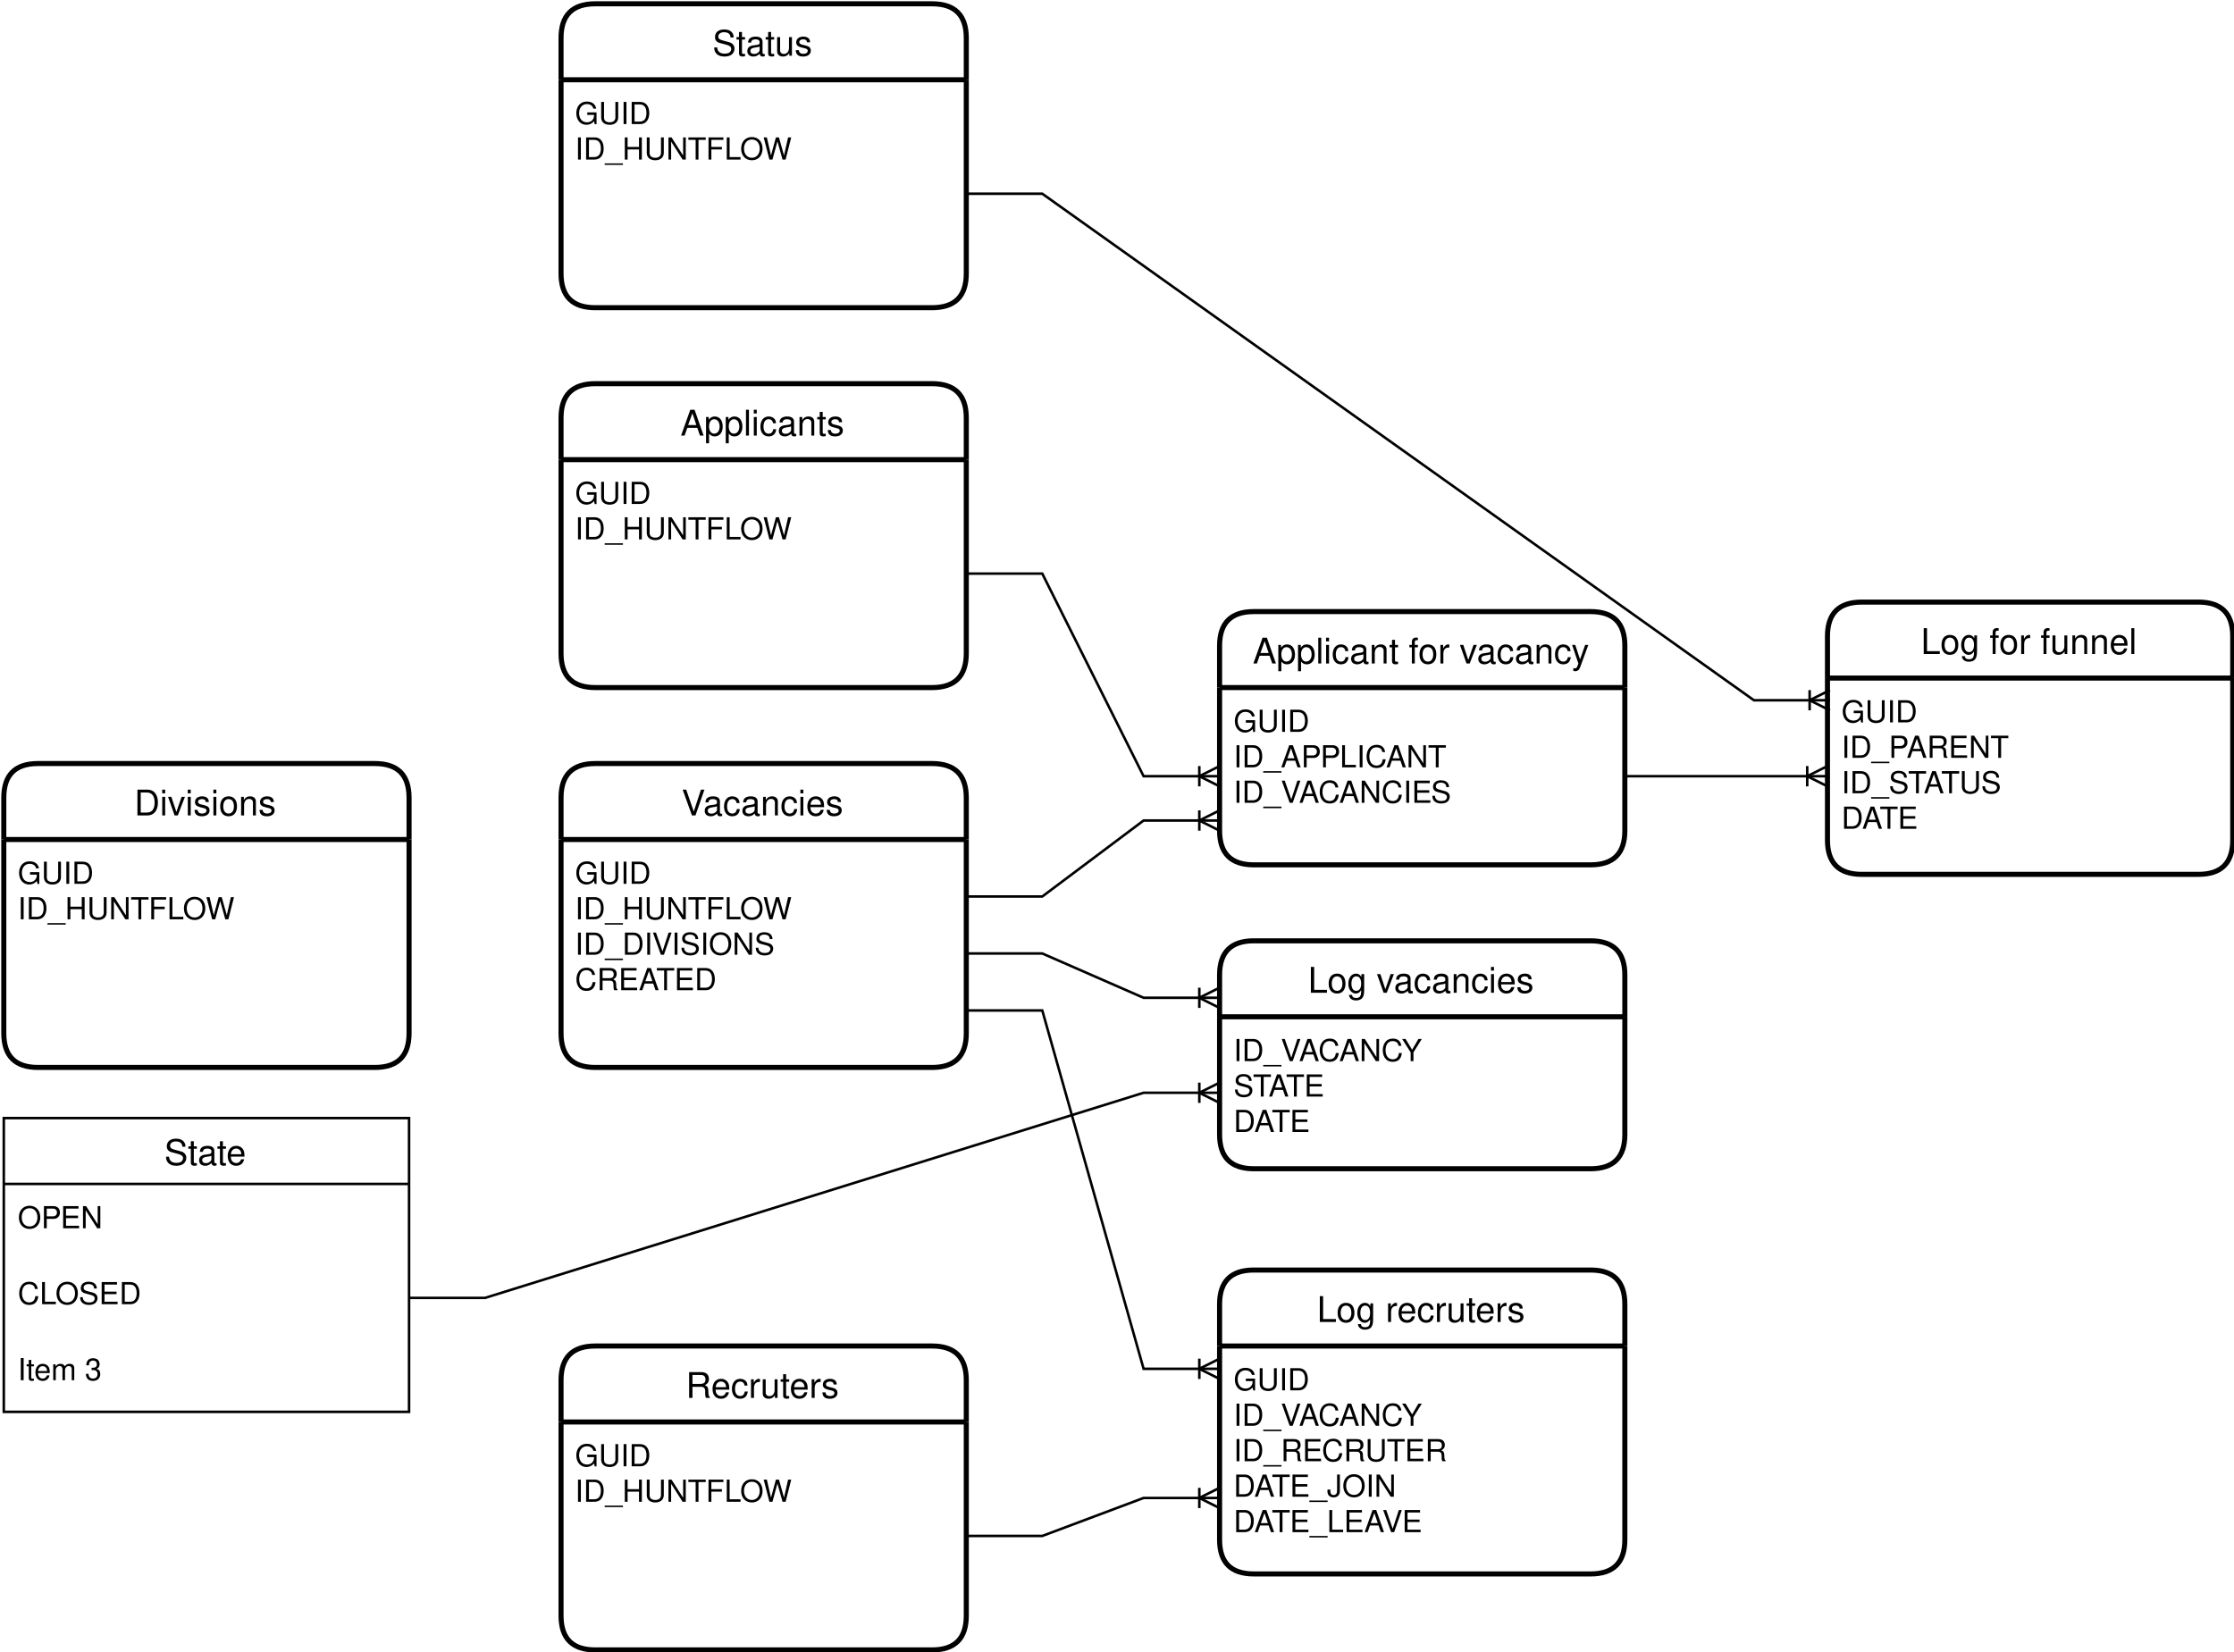
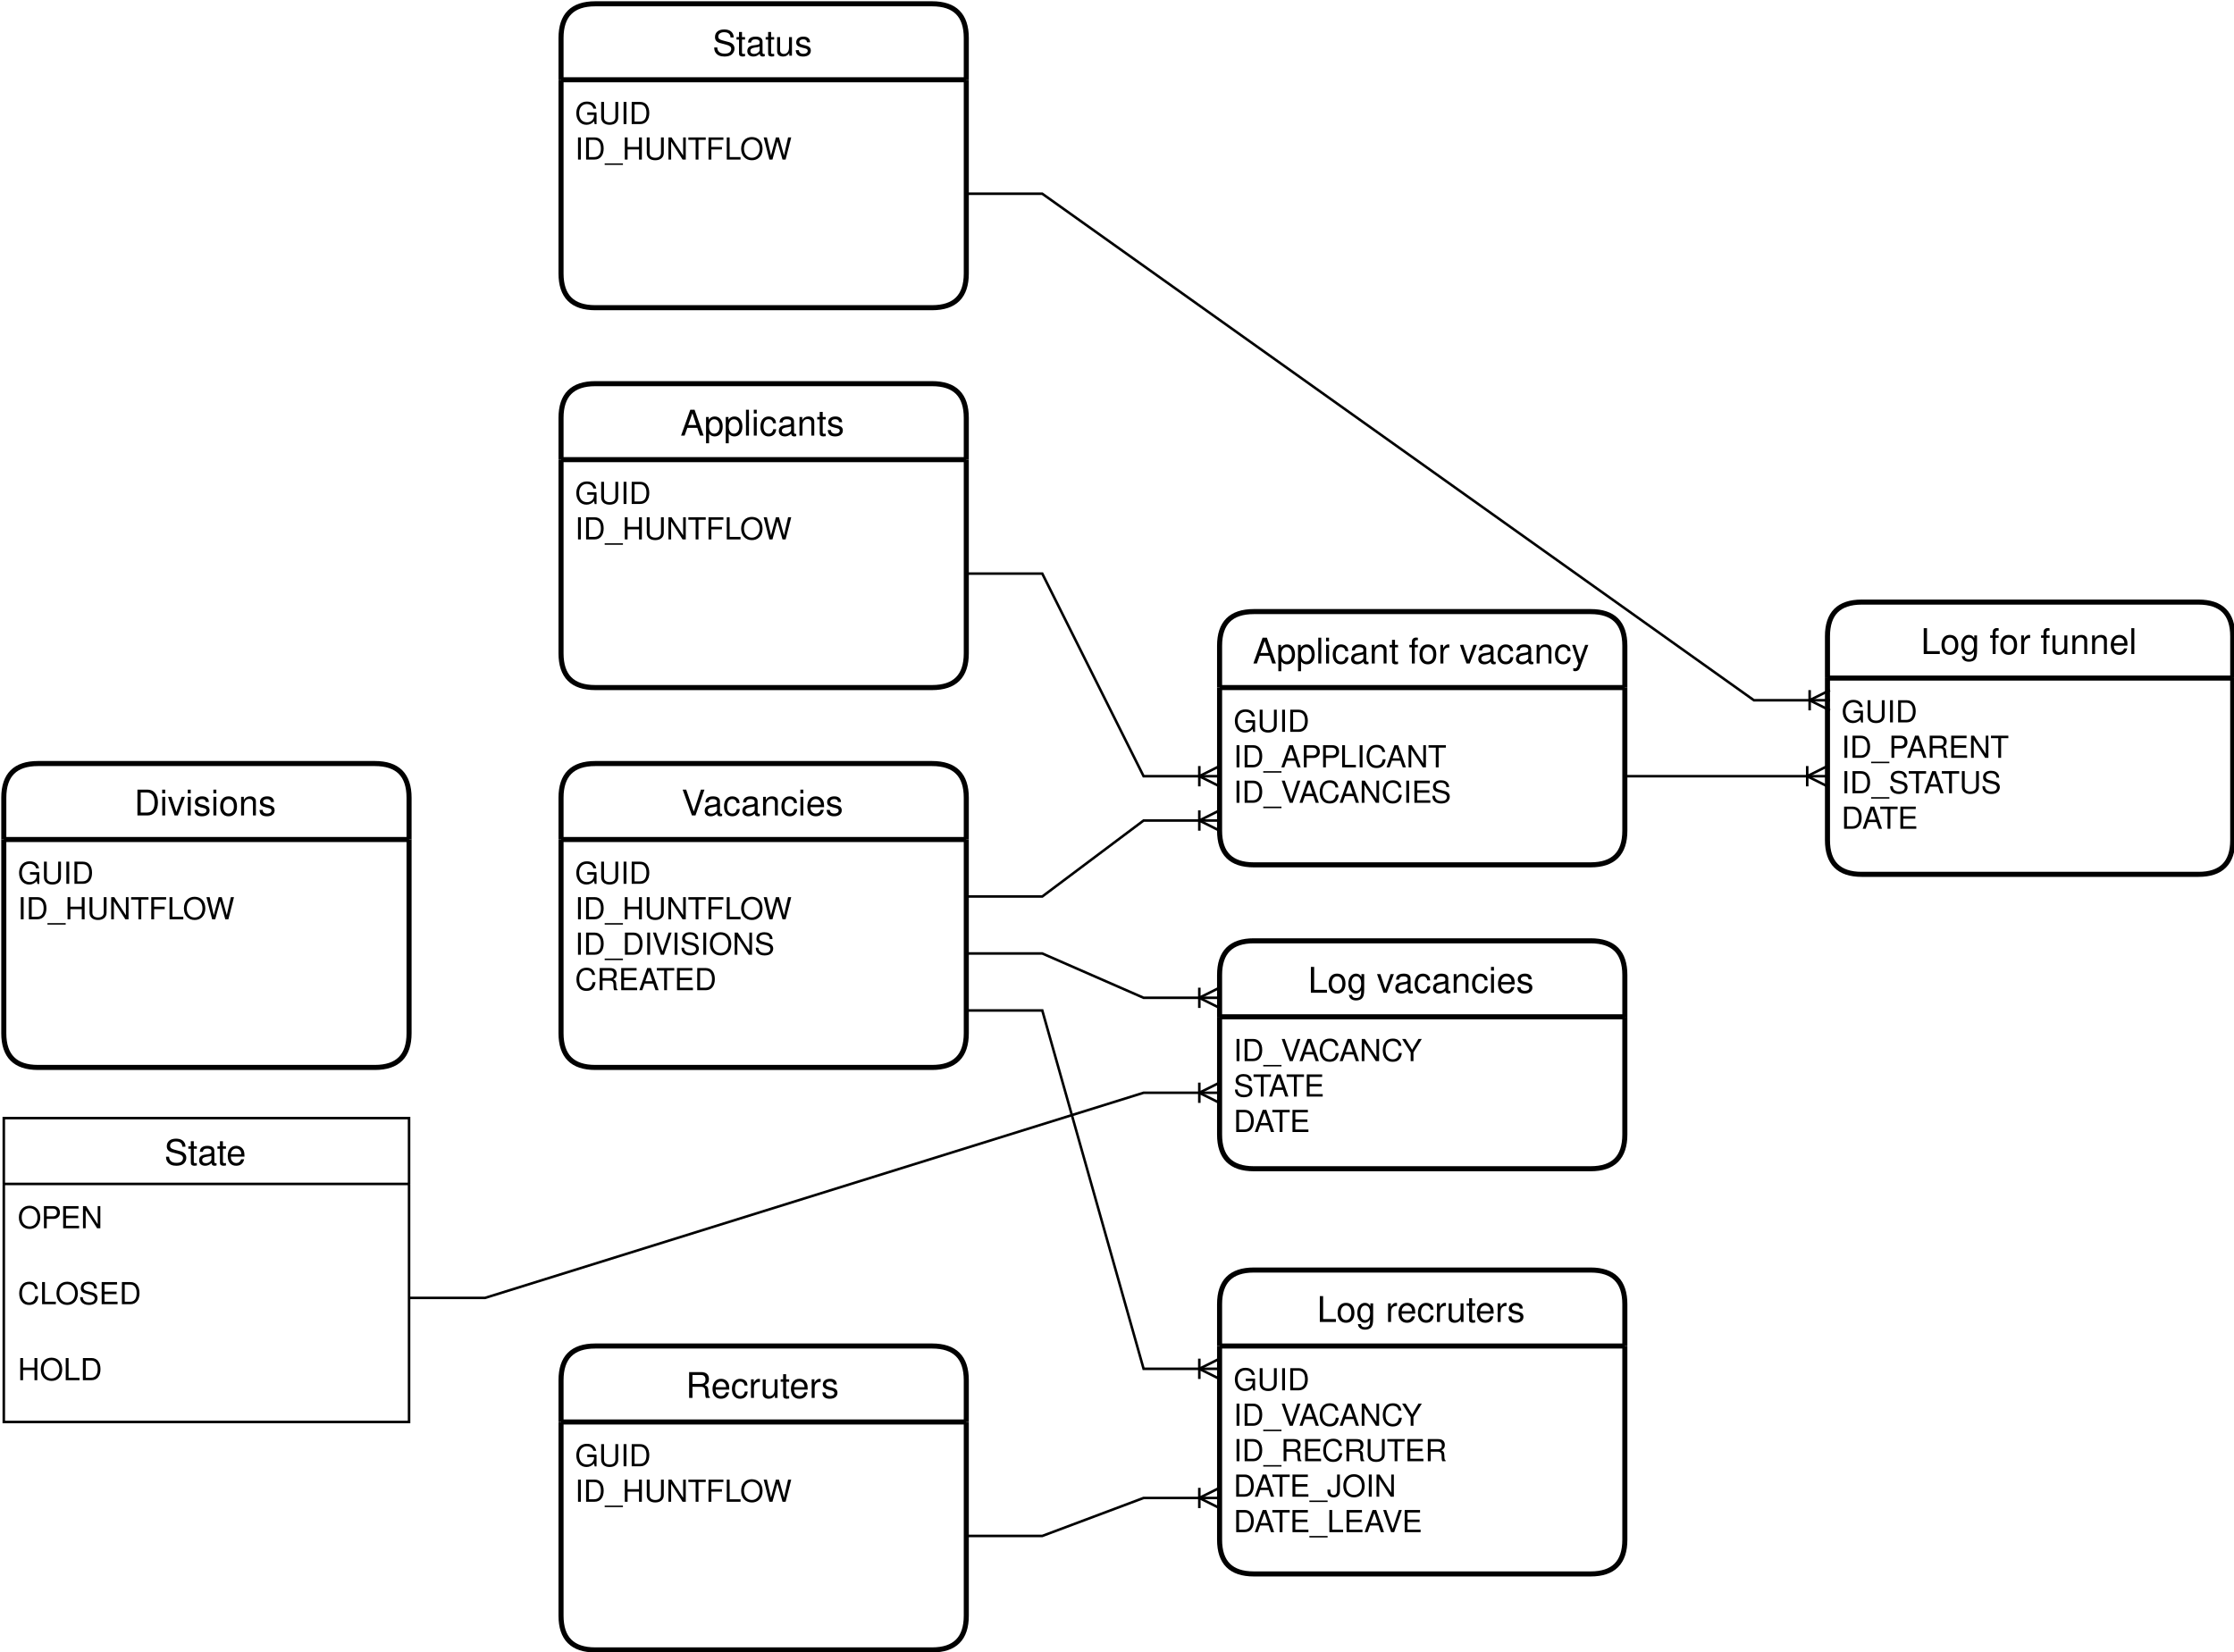
- <svg xmlns="http://www.w3.org/2000/svg" version="1.1" width="882px" height="652px" viewBox="-0.5 -0.5 882 652" content="&lt;mxfile host=&quot;app.diagrams.net&quot; modified=&quot;2022-01-03T16:12:01.822Z&quot; agent=&quot;5.0 (Windows NT 10.0; Win64; x64) AppleWebKit/537.36 (KHTML, like Gecko) Chrome/96.0.466.110 Safari/537.36&quot; etag=&quot;SR3hloxN8zkl47BmJq9u&quot; version=&quot;16.1.2&quot; type=&quot;github&quot;&gt;&lt;diagram id=&quot;R2lEEEUBdFMjLlhIrx00&quot; name=&quot;Page-1&quot;&gt;7Vtdc9o4FP01PDbjb5JHYpyWXZIwQNL2qaO1BWhqW6wQCeyv3yssA5YgdQEDHZhhBnQtydY95+jqSqZm+8nsM0Pj0SONcFyzjGhWs5s1y7LuTAu+hGWeWUzDczPLkJFI2laGHvkP5xWldUoiPClU5JTGnIyLxpCmKQ55wYYYo+/FagMaF+86RkOsGXohinXrVxLxUWa9dY2V/Qsmw1F+Z9OQVxKUV5aGyQhF9L1gwjP+QFMuH7GDWYJSnHK48ojYT8xqbjDiXIy0UbMe4DMQtW+GlA5jjMZkchPSBMzhBKo8DFBCYuHntY7uZUdwOzuo2T6jlGe/kpmPYwFWDkP2TA9bri79wES/JRqwhDP/2/udhVErHE296N+/7U+ylzcUT6V/G+NxTEIknJB5ic9z10/eSRLDOGr2fTgicdRGczoV955wFP7MS/cjysh/4BcUwyUTDHCZcckk2yjU6ImWYBZWRqdphCPZSHhWtjGdvCyfxVh0yujPJQUs0R5PoH4nd4ixNLXRhOePkmMurkZoMlrcTxRQTIYp/A6hNeBj30vPYMbxbKvLzSWQoDhME8zZHKrIBp+cW0ksqTYnJ9r7irqmJ22jddrmFZHk4nDZ+Qpi+CFR/g3ELQ3xzy8t+PJqlm0KR7SaP768PPUf2s9f16waGXJ/xXjAl3D4NKbgu2ZKFywZkDhWTJMxCkk6bC9aNR0FaAGj8DgQMG7IG3A6zpFE/yzhZ5QjvlYGUHKMSwG3XQ06mhI8uyR2d1VBZ2vQvSJQakjwVauH16pbP7lWnd20CtZm67XVaz0/9dbMfjdo9IPmRSjZPm8luxqwXRyyKZD5quTDK/nWOLmSvd9S8gUI1D1vgdY1vJrkjUwITa8C3V+gdePsQu3tVaAbFHC+ArX0zBVEw6dXeR4+flqnl6f1e2nrBehzG4hnI1A9WxUCxR/pU1XLznoFWmzVa1FvpmJ6RLNNKlw8DY1jNJ6QDEjRMEFsSNJ7yjlNtglSnRGqiJ91s6xATa8quPVc9bkTPGlow6j3k6C0dOWghImCNwfxYoIckSjC6SbNUSL3dd17+IBvfOPGrbnwTD6UzVUZPqI64z4s9jhDZAEKBh68Y8EFbRLYQ8Mfp6mWVw5VuzIN63mq337ubdhDuMJaHlb35LDq2WiL4wQs9hXYPYC9PTWwecebjnNq4qyNLS6KPeP5dZ28dxheHhvmwi4dho3KGKCnRfo6udHptFt+46lfNL82wOa3gl7h2OeyToAyBe29qq5Xhq+eB7XpcKntwTRNxYH/Vdr7SVsVtuHd5GuhX2u7fuNWhb6eU+nq7jS6gSrtXr/Rf1nXdbPRDy5D0NZhBF0hqHrmlEmaXY+EKgvV9dNvadl6cqWLOYvJ34vGbuB3X/pBV9Hzj7+eW0+qrR00Xi9E6c5BlF7d2xv6mZKGC46GONcWjJbweRfHiBOaBqsrmtNHPMkVjtOoIV6yg2LQBdD69BGl84KmhcPxjPBveRP4/V3YYYbLSs3ZWrXmXBayhxVP+LEIYUB0ykJcYpUK09EQf4jploRrHUTjowU2W7jvrfjIm6CV9+iItHN93lCmDU9hRzZU2WpFEK0jZUfdU/vJPKH1syDactx7vEiipwVZjHm7vkBUWYzxnFNPOY6eLWyMKWJ5GFzi6tA5zCGKqubDvSekb+icLmakMKJv64UsatTdvLyKG4tSBYHDKxs3tqwFjhY3bOWE5k7dESgbOCACKS8zqT1VHDpcfQ45OwoekYH5NsAvKehsSTyPRkGnrhBH3XQsTUFb6amu9lQ1BfVtj9NRcIeV84q2N4bhFalrmvYvyLsodTAj4EaxVjk4o62yk+rJF+NekYeOuyujTaUnW+2pakbrez5/FKMPSb+y7NuyVDsW++6UOVBdtJflnql05KkdVU09fdvpj6LetjWAdcRFgFN2DXBizqrT3M7bF+rMe+z9C1d/Y+HMSGvtxtpjJk9lWXtuM+2upNVm2mOT9uw3fOtHi/KnzsctJYUxDfUlnPIJuaXmVXcHohUUV38Hz6qv/sRvB/8D&lt;/diagram&gt;&lt;/mxfile&gt;" resource="https://app.diagrams.net/#HRikanda%2Ffor_admitad%2Fmain%2Fer.drawio.svg">
+ <svg xmlns="http://www.w3.org/2000/svg" version="1.1" width="882px" height="652px" viewBox="-0.5 -0.5 882 652" content="&lt;mxfile host=&quot;app.diagrams.net&quot; modified=&quot;2022-01-03T16:14:36.663Z&quot; agent=&quot;5.0 (Windows NT 10.0; Win64; x64) AppleWebKit/537.36 (KHTML, like Gecko) Chrome/96.0.466.110 Safari/537.36&quot; etag=&quot;jH96i20oCfQqopYWeOWY&quot; version=&quot;16.1.2&quot; type=&quot;github&quot;&gt;&lt;diagram id=&quot;R2lEEEUBdFMjLlhIrx00&quot; name=&quot;Page-1&quot;&gt;7Vtdc9o6EP01PDbjb5JHYpyGe0nCAEnTp46uLUATY3GFSKC/vissA5YgdQEDHZhhBrSWZGvPOVqtZCq2P5x+ZWg0eKARjiuWEU0rdr1iWdaNacGXsMxSi2l4bmrpMxJJ29LQIT9xVlFaJyTC41xFTmnMyShvDGmS4JDnbIgx+pGv1qNx/q4j1MeaoROiWLd+IxEfpNZr11ja7zHpD7I7m4a8MkRZZWkYD1BEP3ImPOV3NOHyEVuYDVGCEw5XHhB7w6ziBgPOxUhrFesOPj1R+6pPaT/GaETGVyEdgjkcQ5W7HhqSWPh5paNb2RHczg4qts8o5emv4dTHsQArgyF9prsNVxd+YKLfAg3YkDP/9ePGwqgRDiZe9P+/9hfZyzuKJ9K/tdEoJiESTki9xGeZ68cfZBjDOCr2bTggcdREMzoR9x5zFL5lpdsBZeQn+AXFcMkEA1xmXDLJNnI1OqIlmIWV0UkS4Ug2Ep6VbUwnK8tnMeadMvq2oIAl2uMx1G9lDjEWpiYa8+xRMszF1QiNB/P7iQKKST+B3yG0BnzsW+kZzDiebnS5uQASFIfpEHM2gyqywRfnWhJLqs3JiPaxpK7pSdtglbZZRSS52F90voQYfkiU/wBxS0P863MDvryKZZvCEY36j/vnx+5d8+nbilUjQ+avGPf4Ag6fxhR8V0/onCU9EseKaTxCIUn6zXmruqMALWAUHgcCxjV5A05HGZLovwX8jHLEV8oASoZxIeA2q0FHU4JnF8TupizobA26FwRKDQm+aHX/WnWrR9eqs51WwVpvvDQ6jafHzorZbwe1blA/CyXbp61kVwO2jUM2ATJflLx/JV8bR1ey90dKPgOBuqct0KqGV528kzGhyUWguwu0apxcqL2+CHSNAk5XoJaeuYJo+OQiz/3HT+v48rT+LG09A31uAvFkBKpnq0Kg+DN9qmrZWq9Ai416zevNVEwPaLpOhfOnoXGMRmOSAikaDhHrk+SWck6HmwSpzghlxM+qeXSBunoAfWoFjxraMOrdJCgtbTkoYaLgzV48nyAHJIpwsk5zlMh9XfcWPuAG37hyKy48kw9lc1mGj6jOuA+LPc4QmYOCgQcfWHBBmwR20PDnaarlFUPVLk3Dep7qN586a/YQLrAWh9U9Oqx6Nnr/1LyAuguo10VBdUoCNWPLuqOcijhnY/OLYr94dlkj7xyCF0eGmagLh2CjLFnbekqkr5FrrVaz4dceu3nzSw1sfiPo5I58zuv0J1XQzivqamn46jlQk/YX2u5NkkQc9l+kvZu0VWEb3lW2Dvq9tqtXblno6/mUru5WrR2o0u50a93nVV3Xa93gPARt7UfQJYKqn/ClkmaX46DSQnX1+NtZtp5Y6WJOY/L3vLEd+O3nbtBW9Pzjn6fGo2prBrWXM1G6sxell/fmhn6epOGCoz7OtAWjJXzWxjHihCbB8orm9AEfZgrHSVQTL9hBMWgDaF36gJJZTtPC4XhK+GvWBH5/F3aY4dJSfbpSrT6ThfRhxRN+LkIYEJ2wEBdYpcJ01MefYroh4VoF0fhsgc3m7nvPP/I6aOU9WiLtXJ03lGnDU9iRDlW2WhJE60jZTffUflJPaP3MibYY9w4vkehpQRpj3i8vD5UWYzzn2FOOo2cLa2OKWB4G57g6dPZzgKKqeX876vqGzvFiRgIjel0tpFGj6mblZdyYl0oIHF7RuLFhLXCwuGErpzM36o5A0cABEUh5kUntqeTQ4epzyMlR8IAMzLYBfktBZ0PieTAKOlWFOOqmY2EK2kpPVbWnsimob3scj4JbrJyXtL0yDC9PXdO0f0PeeamFGQE3irXK3hltFZ1Uj74Y9/I8dNxtGW0qPdlqT2UzWt/z+asYvU/6FWXfhqXaodh3o8yB6qK9KPdMpSNP7ahs6unbTn8V9TatAawDLgKcomuAI3NWnea23r5QZ95D71+4+tsKJ0ZaazvWHjJ5KsraU5tptyWtNtMemrQnv+FbPViUP3Y+bikpjGmob1YVT8gtNa+62ROtoLj8K3haffkHfjv4BQ==&lt;/diagram&gt;&lt;/mxfile&gt;" resource="https://app.diagrams.net/#HRikanda%2Ffor_admitad%2Fmain%2Fer.drawio.svg">
  <defs>
    <clipPath id="mx-clip-5-472-152-30-0">
      <rect x="5" y="472" width="152" height="30" />
    </clipPath>
    <clipPath id="mx-clip-5-502-152-30-0">
      <rect x="5" y="502" width="152" height="30" />
    </clipPath>
-     <clipPath id="mx-clip-5-532-152-30-0">
-       <rect x="5" y="532" width="152" height="30" />
+     <clipPath id="mx-clip-5-532-152-34-0">
+       <rect x="5" y="532" width="152" height="34" />
    </clipPath>
  </defs>
  <g>
    <path d="M 381 181 L 381 164.5 Q 381 151 367.5 151 L 234.5 151 Q 221 151 221 164.5 L 221 181" fill="rgb(255, 255, 255)" stroke="rgb(0, 0, 0)" stroke-width="2" stroke-miterlimit="10" pointer-events="all" />
    <path d="M 221 181 L 221 257.5 Q 221 271 234.5 271 L 367.5 271 Q 381 271 381 257.5 L 381 181" fill="none" stroke="rgb(0, 0, 0)" stroke-width="2" stroke-miterlimit="10" pointer-events="none" />
    <path d="M 221 181 L 381 181" fill="none" stroke="rgb(0, 0, 0)" stroke-width="2" stroke-miterlimit="10" pointer-events="none" />
    <g fill="rgb(0, 0, 0)" font-family="Helvetica" pointer-events="none" text-anchor="middle" font-size="14px">
      <text x="300.5" y="171.5">Applicants</text>
    </g>
    <g fill="rgb(0, 0, 0)" font-family="Helvetica" pointer-events="none" font-size="12px">
      <text x="226.5" y="198.5">GUID</text>
      <text x="226.5" y="212.5">ID_HUNTFLOW</text>
    </g>
    <path d="M 381 331 L 381 314.5 Q 381 301 367.5 301 L 234.5 301 Q 221 301 221 314.5 L 221 331" fill="rgb(255, 255, 255)" stroke="rgb(0, 0, 0)" stroke-width="2" stroke-miterlimit="10" pointer-events="none" />
    <path d="M 221 331 L 221 407.5 Q 221 421 234.5 421 L 367.5 421 Q 381 421 381 407.5 L 381 331" fill="none" stroke="rgb(0, 0, 0)" stroke-width="2" stroke-miterlimit="10" pointer-events="none" />
    <path d="M 221 331 L 381 331" fill="none" stroke="rgb(0, 0, 0)" stroke-width="2" stroke-miterlimit="10" pointer-events="none" />
    <g fill="rgb(0, 0, 0)" font-family="Helvetica" pointer-events="none" text-anchor="middle" font-size="14px">
      <text x="300.5" y="321.5">Vacancies</text>
    </g>
    <g fill="rgb(0, 0, 0)" font-family="Helvetica" pointer-events="none" font-size="12px">
      <text x="226.5" y="348.5">GUID</text>
      <text x="226.5" y="362.5">ID_HUNTFLOW</text>
      <text x="226.5" y="376.5">ID_DIVISIONS</text>
      <text x="226.5" y="390.5">CREATED</text>
    </g>
    <path d="M 381 561 L 381 544.5 Q 381 531 367.5 531 L 234.5 531 Q 221 531 221 544.5 L 221 561" fill="rgb(255, 255, 255)" stroke="rgb(0, 0, 0)" stroke-width="2" stroke-miterlimit="10" pointer-events="none" />
    <path d="M 221 561 L 221 637.5 Q 221 651 234.5 651 L 367.5 651 Q 381 651 381 637.5 L 381 561" fill="none" stroke="rgb(0, 0, 0)" stroke-width="2" stroke-miterlimit="10" pointer-events="none" />
    <path d="M 221 561 L 381 561" fill="none" stroke="rgb(0, 0, 0)" stroke-width="2" stroke-miterlimit="10" pointer-events="none" />
    <g fill="rgb(0, 0, 0)" font-family="Helvetica" pointer-events="none" text-anchor="middle" font-size="14px">
      <text x="300.5" y="551.5">Recruters</text>
    </g>
    <g fill="rgb(0, 0, 0)" font-family="Helvetica" pointer-events="none" font-size="12px">
      <text x="226.5" y="578.5">GUID</text>
      <text x="226.5" y="592.5">ID_HUNTFLOW</text>
    </g>
    <path d="M 161 331 L 161 314.5 Q 161 301 147.5 301 L 14.5 301 Q 1 301 1 314.5 L 1 331" fill="rgb(255, 255, 255)" stroke="rgb(0, 0, 0)" stroke-width="2" stroke-miterlimit="10" pointer-events="none" />
    <path d="M 1 331 L 1 407.5 Q 1 421 14.5 421 L 147.5 421 Q 161 421 161 407.5 L 161 331" fill="none" stroke="rgb(0, 0, 0)" stroke-width="2" stroke-miterlimit="10" pointer-events="none" />
    <path d="M 1 331 L 161 331" fill="none" stroke="rgb(0, 0, 0)" stroke-width="2" stroke-miterlimit="10" pointer-events="none" />
    <g fill="rgb(0, 0, 0)" font-family="Helvetica" pointer-events="none" text-anchor="middle" font-size="14px">
      <text x="80.5" y="321.5">Divisions</text>
    </g>
    <g fill="rgb(0, 0, 0)" font-family="Helvetica" pointer-events="none" font-size="12px">
      <text x="6.5" y="348.5">GUID</text>
      <text x="6.5" y="362.5">ID_HUNTFLOW</text>
    </g>
    <path d="M 381 31 L 381 14.5 Q 381 1 367.5 1 L 234.5 1 Q 221 1 221 14.5 L 221 31" fill="rgb(255, 255, 255)" stroke="rgb(0, 0, 0)" stroke-width="2" stroke-miterlimit="10" pointer-events="none" />
    <path d="M 221 31 L 221 107.5 Q 221 121 234.5 121 L 367.5 121 Q 381 121 381 107.5 L 381 31" fill="none" stroke="rgb(0, 0, 0)" stroke-width="2" stroke-miterlimit="10" pointer-events="none" />
    <path d="M 221 31 L 381 31" fill="none" stroke="rgb(0, 0, 0)" stroke-width="2" stroke-miterlimit="10" pointer-events="none" />
    <g fill="rgb(0, 0, 0)" font-family="Helvetica" pointer-events="none" text-anchor="middle" font-size="14px">
      <text x="300.5" y="21.5">Status</text>
    </g>
    <g fill="rgb(0, 0, 0)" font-family="Helvetica" pointer-events="none" font-size="12px">
      <text x="226.5" y="48.5">GUID</text>
      <text x="226.5" y="62.5">ID_HUNTFLOW</text>
    </g>
    <path d="M 1 467 L 1 441 L 161 441 L 161 467" fill="rgb(255, 255, 255)" stroke="rgb(0, 0, 0)" stroke-miterlimit="10" pointer-events="none" />
-     <path d="M 1 467 L 1 557 L 161 557 L 161 467" fill="none" stroke="rgb(0, 0, 0)" stroke-miterlimit="10" pointer-events="none" />
+     <path d="M 1 467 L 1 561 L 161 561 L 161 467" fill="none" stroke="rgb(0, 0, 0)" stroke-miterlimit="10" pointer-events="none" />
    <path d="M 1 467 L 161 467" fill="none" stroke="rgb(0, 0, 0)" stroke-miterlimit="10" pointer-events="none" />
    <g fill="rgb(0, 0, 0)" font-family="Helvetica" pointer-events="none" text-anchor="middle" font-size="14px">
      <text x="80.5" y="459.5">State</text>
    </g>
    <g fill="rgb(0, 0, 0)" font-family="Helvetica" pointer-events="none" clip-path="url(#mx-clip-5-472-152-30-0)" font-size="12px">
      <text x="6.5" y="484.5">OPEN</text>
    </g>
    <g fill="rgb(0, 0, 0)" font-family="Helvetica" pointer-events="none" clip-path="url(#mx-clip-5-502-152-30-0)" font-size="12px">
      <text x="6.5" y="514.5">CLOSED</text>
    </g>
-     <g fill="rgb(0, 0, 0)" font-family="Helvetica" pointer-events="none" clip-path="url(#mx-clip-5-532-152-30-0)" font-size="12px">
-       <text x="6.5" y="544.5">Item 3</text>
+     <g fill="rgb(0, 0, 0)" font-family="Helvetica" pointer-events="none" clip-path="url(#mx-clip-5-532-152-34-0)" font-size="12px">
+       <text x="6.5" y="544.5">HOLD</text>
    </g>
    <path d="M 641 271 L 641 254.5 Q 641 241 627.5 241 L 494.5 241 Q 481 241 481 254.5 L 481 271" fill="rgb(255, 255, 255)" stroke="rgb(0, 0, 0)" stroke-width="2" stroke-miterlimit="10" pointer-events="none" />
    <path d="M 481 271 L 481 327.5 Q 481 341 494.5 341 L 627.5 341 Q 641 341 641 327.5 L 641 271" fill="none" stroke="rgb(0, 0, 0)" stroke-width="2" stroke-miterlimit="10" pointer-events="none" />
    <path d="M 481 271 L 641 271" fill="none" stroke="rgb(0, 0, 0)" stroke-width="2" stroke-miterlimit="10" pointer-events="none" />
    <g fill="rgb(0, 0, 0)" font-family="Helvetica" pointer-events="none" text-anchor="middle" font-size="14px">
      <text x="560.5" y="261.5">Applicant for vacancy</text>
    </g>
    <g fill="rgb(0, 0, 0)" font-family="Helvetica" pointer-events="none" font-size="12px">
      <text x="486.5" y="288.5">GUID</text>
      <text x="486.5" y="302.5">ID_APPLICANT</text>
      <text x="486.5" y="316.5">ID_VACANCIES</text>
    </g>
    <path d="M 881 267.25 L 881 250.75 Q 881 237.25 867.5 237.25 L 734.5 237.25 Q 721 237.25 721 250.75 L 721 267.25" fill="rgb(255, 255, 255)" stroke="rgb(0, 0, 0)" stroke-width="2" stroke-miterlimit="10" pointer-events="none" />
    <path d="M 721 267.25 L 721 331.25 Q 721 344.75 734.5 344.75 L 867.5 344.75 Q 881 344.75 881 331.25 L 881 267.25" fill="none" stroke="rgb(0, 0, 0)" stroke-width="2" stroke-miterlimit="10" pointer-events="none" />
    <path d="M 721 267.25 L 881 267.25" fill="none" stroke="rgb(0, 0, 0)" stroke-width="2" stroke-miterlimit="10" pointer-events="none" />
    <g fill="rgb(0, 0, 0)" font-family="Helvetica" pointer-events="none" text-anchor="middle" font-size="14px">
      <text x="800.5" y="257.75">Log for funnel</text>
    </g>
    <g fill="rgb(0, 0, 0)" font-family="Helvetica" pointer-events="none" font-size="12px">
      <text x="726.5" y="284.75">GUID</text>
      <text x="726.5" y="298.75">ID_PARENT</text>
      <text x="726.5" y="312.75">ID_STATUS</text>
      <text x="726.5" y="326.75">DATE</text>
    </g>
    <path d="M 641 531 L 641 514.5 Q 641 501 627.5 501 L 494.5 501 Q 481 501 481 514.5 L 481 531" fill="rgb(255, 255, 255)" stroke="rgb(0, 0, 0)" stroke-width="2" stroke-miterlimit="10" pointer-events="none" />
    <path d="M 481 531 L 481 607.5 Q 481 621 494.5 621 L 627.5 621 Q 641 621 641 607.5 L 641 531" fill="none" stroke="rgb(0, 0, 0)" stroke-width="2" stroke-miterlimit="10" pointer-events="none" />
    <path d="M 481 531 L 641 531" fill="none" stroke="rgb(0, 0, 0)" stroke-width="2" stroke-miterlimit="10" pointer-events="none" />
    <g fill="rgb(0, 0, 0)" font-family="Helvetica" pointer-events="none" text-anchor="middle" font-size="14px">
      <text x="560.5" y="521.5">Log recruters</text>
    </g>
    <g fill="rgb(0, 0, 0)" font-family="Helvetica" pointer-events="none" font-size="12px">
      <text x="486.5" y="548.5">GUID</text>
      <text x="486.5" y="562.5">ID_VACANCY</text>
      <text x="486.5" y="576.5">ID_RECRUTER</text>
      <text x="486.5" y="590.5">DATE_JOIN</text>
      <text x="486.5" y="604.5">DATE_LEAVE</text>
    </g>
    <path d="M 641 306 L 671 306 L 691 306 L 721 306" fill="none" stroke="rgb(0, 0, 0)" stroke-miterlimit="10" pointer-events="none" />
    <path d="M 713 310 L 713 302 M 721 302 L 713 306 L 721 310" fill="none" stroke="rgb(0, 0, 0)" stroke-miterlimit="10" pointer-events="none" />
    <path d="M 641 401 L 641 384.5 Q 641 371 627.5 371 L 494.5 371 Q 481 371 481 384.5 L 481 401" fill="rgb(255, 255, 255)" stroke="rgb(0, 0, 0)" stroke-width="2" stroke-miterlimit="10" pointer-events="none" />
    <path d="M 481 401 L 481 447.5 Q 481 461 494.5 461 L 627.5 461 Q 641 461 641 447.5 L 641 401" fill="none" stroke="rgb(0, 0, 0)" stroke-width="2" stroke-miterlimit="10" pointer-events="none" />
    <path d="M 481 401 L 641 401" fill="none" stroke="rgb(0, 0, 0)" stroke-width="2" stroke-miterlimit="10" pointer-events="none" />
    <g fill="rgb(0, 0, 0)" font-family="Helvetica" pointer-events="none" text-anchor="middle" font-size="14px">
      <text x="560.5" y="391.5">Log vacancies</text>
    </g>
    <g fill="rgb(0, 0, 0)" font-family="Helvetica" pointer-events="none" font-size="12px">
      <text x="486.5" y="418.5">ID_VACANCY</text>
      <text x="486.5" y="432.5">STATE</text>
      <text x="486.5" y="446.5">DATE</text>
    </g>
    <path d="M 381 606 L 411 606 L 451 591 L 481 591" fill="none" stroke="rgb(0, 0, 0)" stroke-miterlimit="10" pointer-events="none" />
    <path d="M 473 595 L 473 587 M 481 587 L 473 591 L 481 595" fill="none" stroke="rgb(0, 0, 0)" stroke-miterlimit="10" pointer-events="none" />
    <path d="M 161 512 L 191 512 L 451 431 L 481 431" fill="none" stroke="rgb(0, 0, 0)" stroke-miterlimit="10" pointer-events="none" />
    <path d="M 473 435 L 473 427 M 481 427 L 473 431 L 481 435" fill="none" stroke="rgb(0, 0, 0)" stroke-miterlimit="10" pointer-events="none" />
    <path d="M 381 76 L 411 76 L 691.96 276.01 L 721.96 276.01" fill="none" stroke="rgb(0, 0, 0)" stroke-miterlimit="10" pointer-events="none" />
    <path d="M 713.96 280.01 L 713.96 272.01 M 721.96 272.01 L 713.96 276.01 L 721.96 280.01" fill="none" stroke="rgb(0, 0, 0)" stroke-miterlimit="10" pointer-events="none" />
    <path d="M 381 226 L 411 226 L 451 306 L 481 306" fill="none" stroke="rgb(0, 0, 0)" stroke-miterlimit="10" pointer-events="none" />
    <path d="M 473 310 L 473 302 M 481 302 L 473 306 L 481 310" fill="none" stroke="rgb(0, 0, 0)" stroke-miterlimit="10" pointer-events="none" />
    <path d="M 381 376 L 411 376 L 451 393.5 L 481 393.5" fill="none" stroke="rgb(0, 0, 0)" stroke-miterlimit="10" pointer-events="none" />
    <path d="M 473 397.5 L 473 389.5 M 481 389.5 L 473 393.5 L 481 397.5" fill="none" stroke="rgb(0, 0, 0)" stroke-miterlimit="10" pointer-events="none" />
    <path d="M 381 353.5 L 411 353.5 L 451 323.5 L 481 323.5" fill="none" stroke="rgb(0, 0, 0)" stroke-miterlimit="10" pointer-events="none" />
    <path d="M 473 327.5 L 473 319.5 M 481 319.5 L 473 323.5 L 481 327.5" fill="none" stroke="rgb(0, 0, 0)" stroke-miterlimit="10" pointer-events="none" />
    <path d="M 381 398.5 L 411 398.5 L 451 540 L 481 540" fill="none" stroke="rgb(0, 0, 0)" stroke-miterlimit="10" pointer-events="none" />
    <path d="M 473 544 L 473 536 M 481 536 L 473 540 L 481 544" fill="none" stroke="rgb(0, 0, 0)" stroke-miterlimit="10" pointer-events="none" />
  </g>
</svg>
